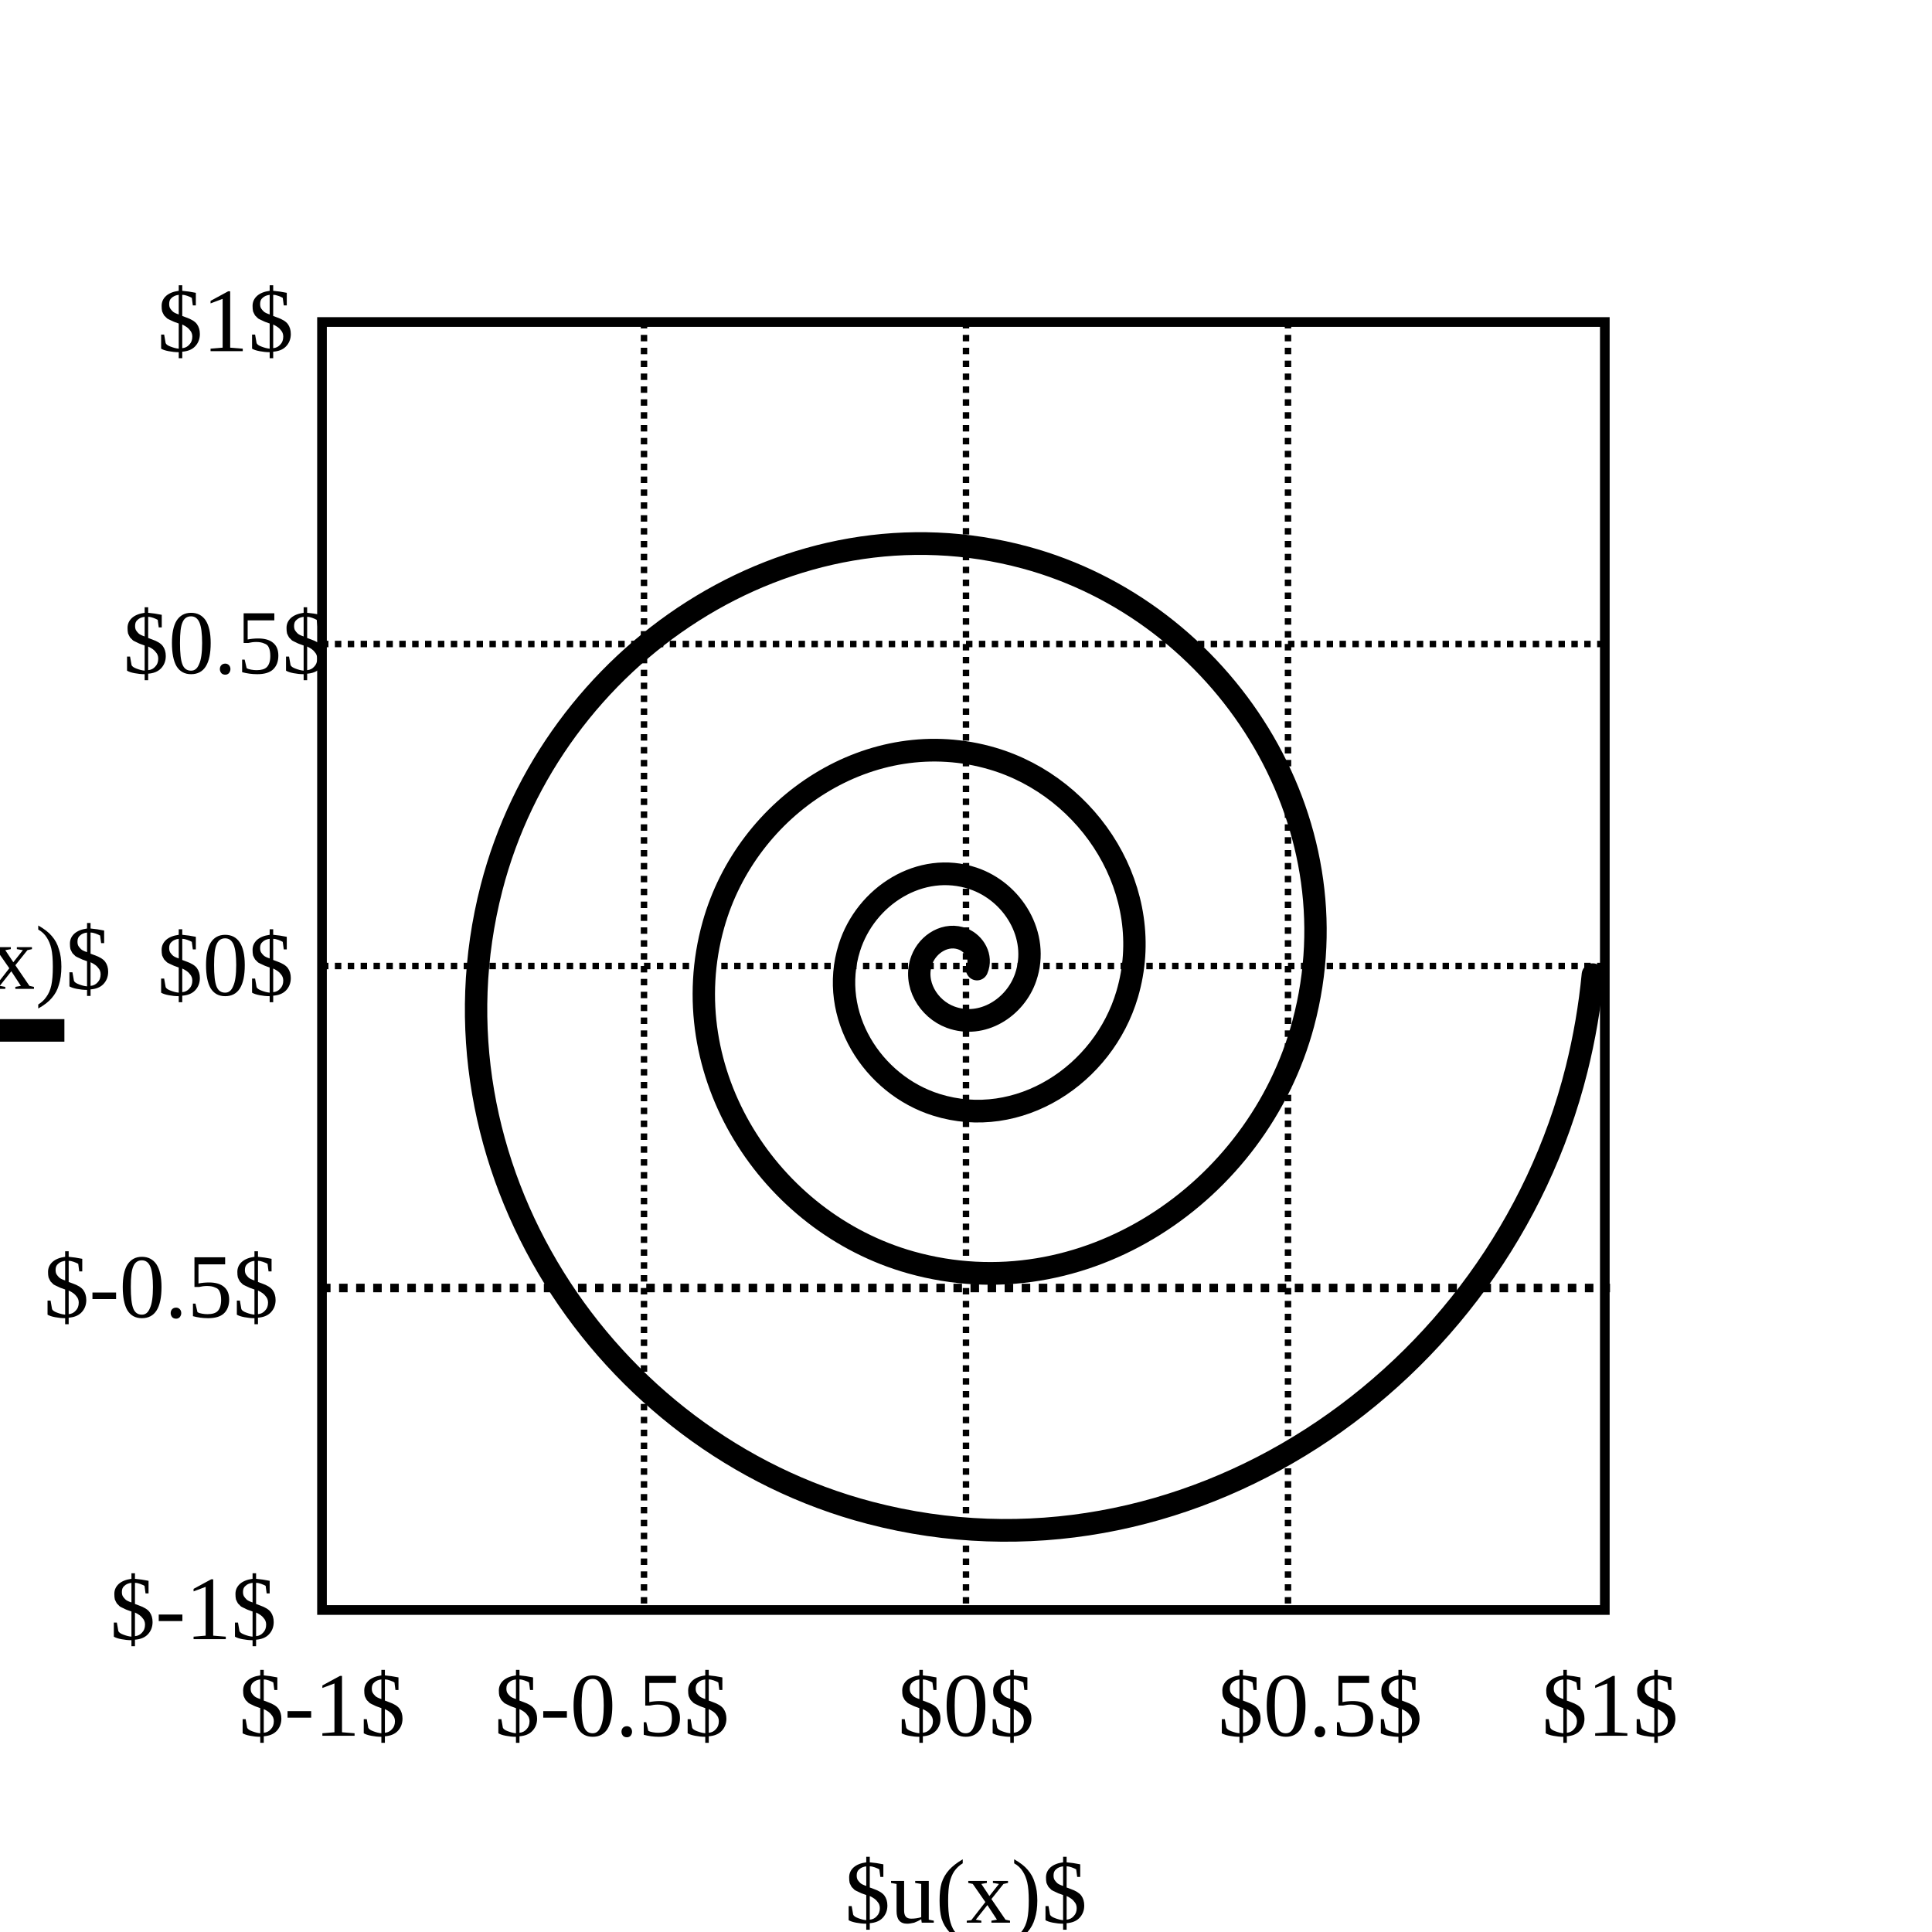
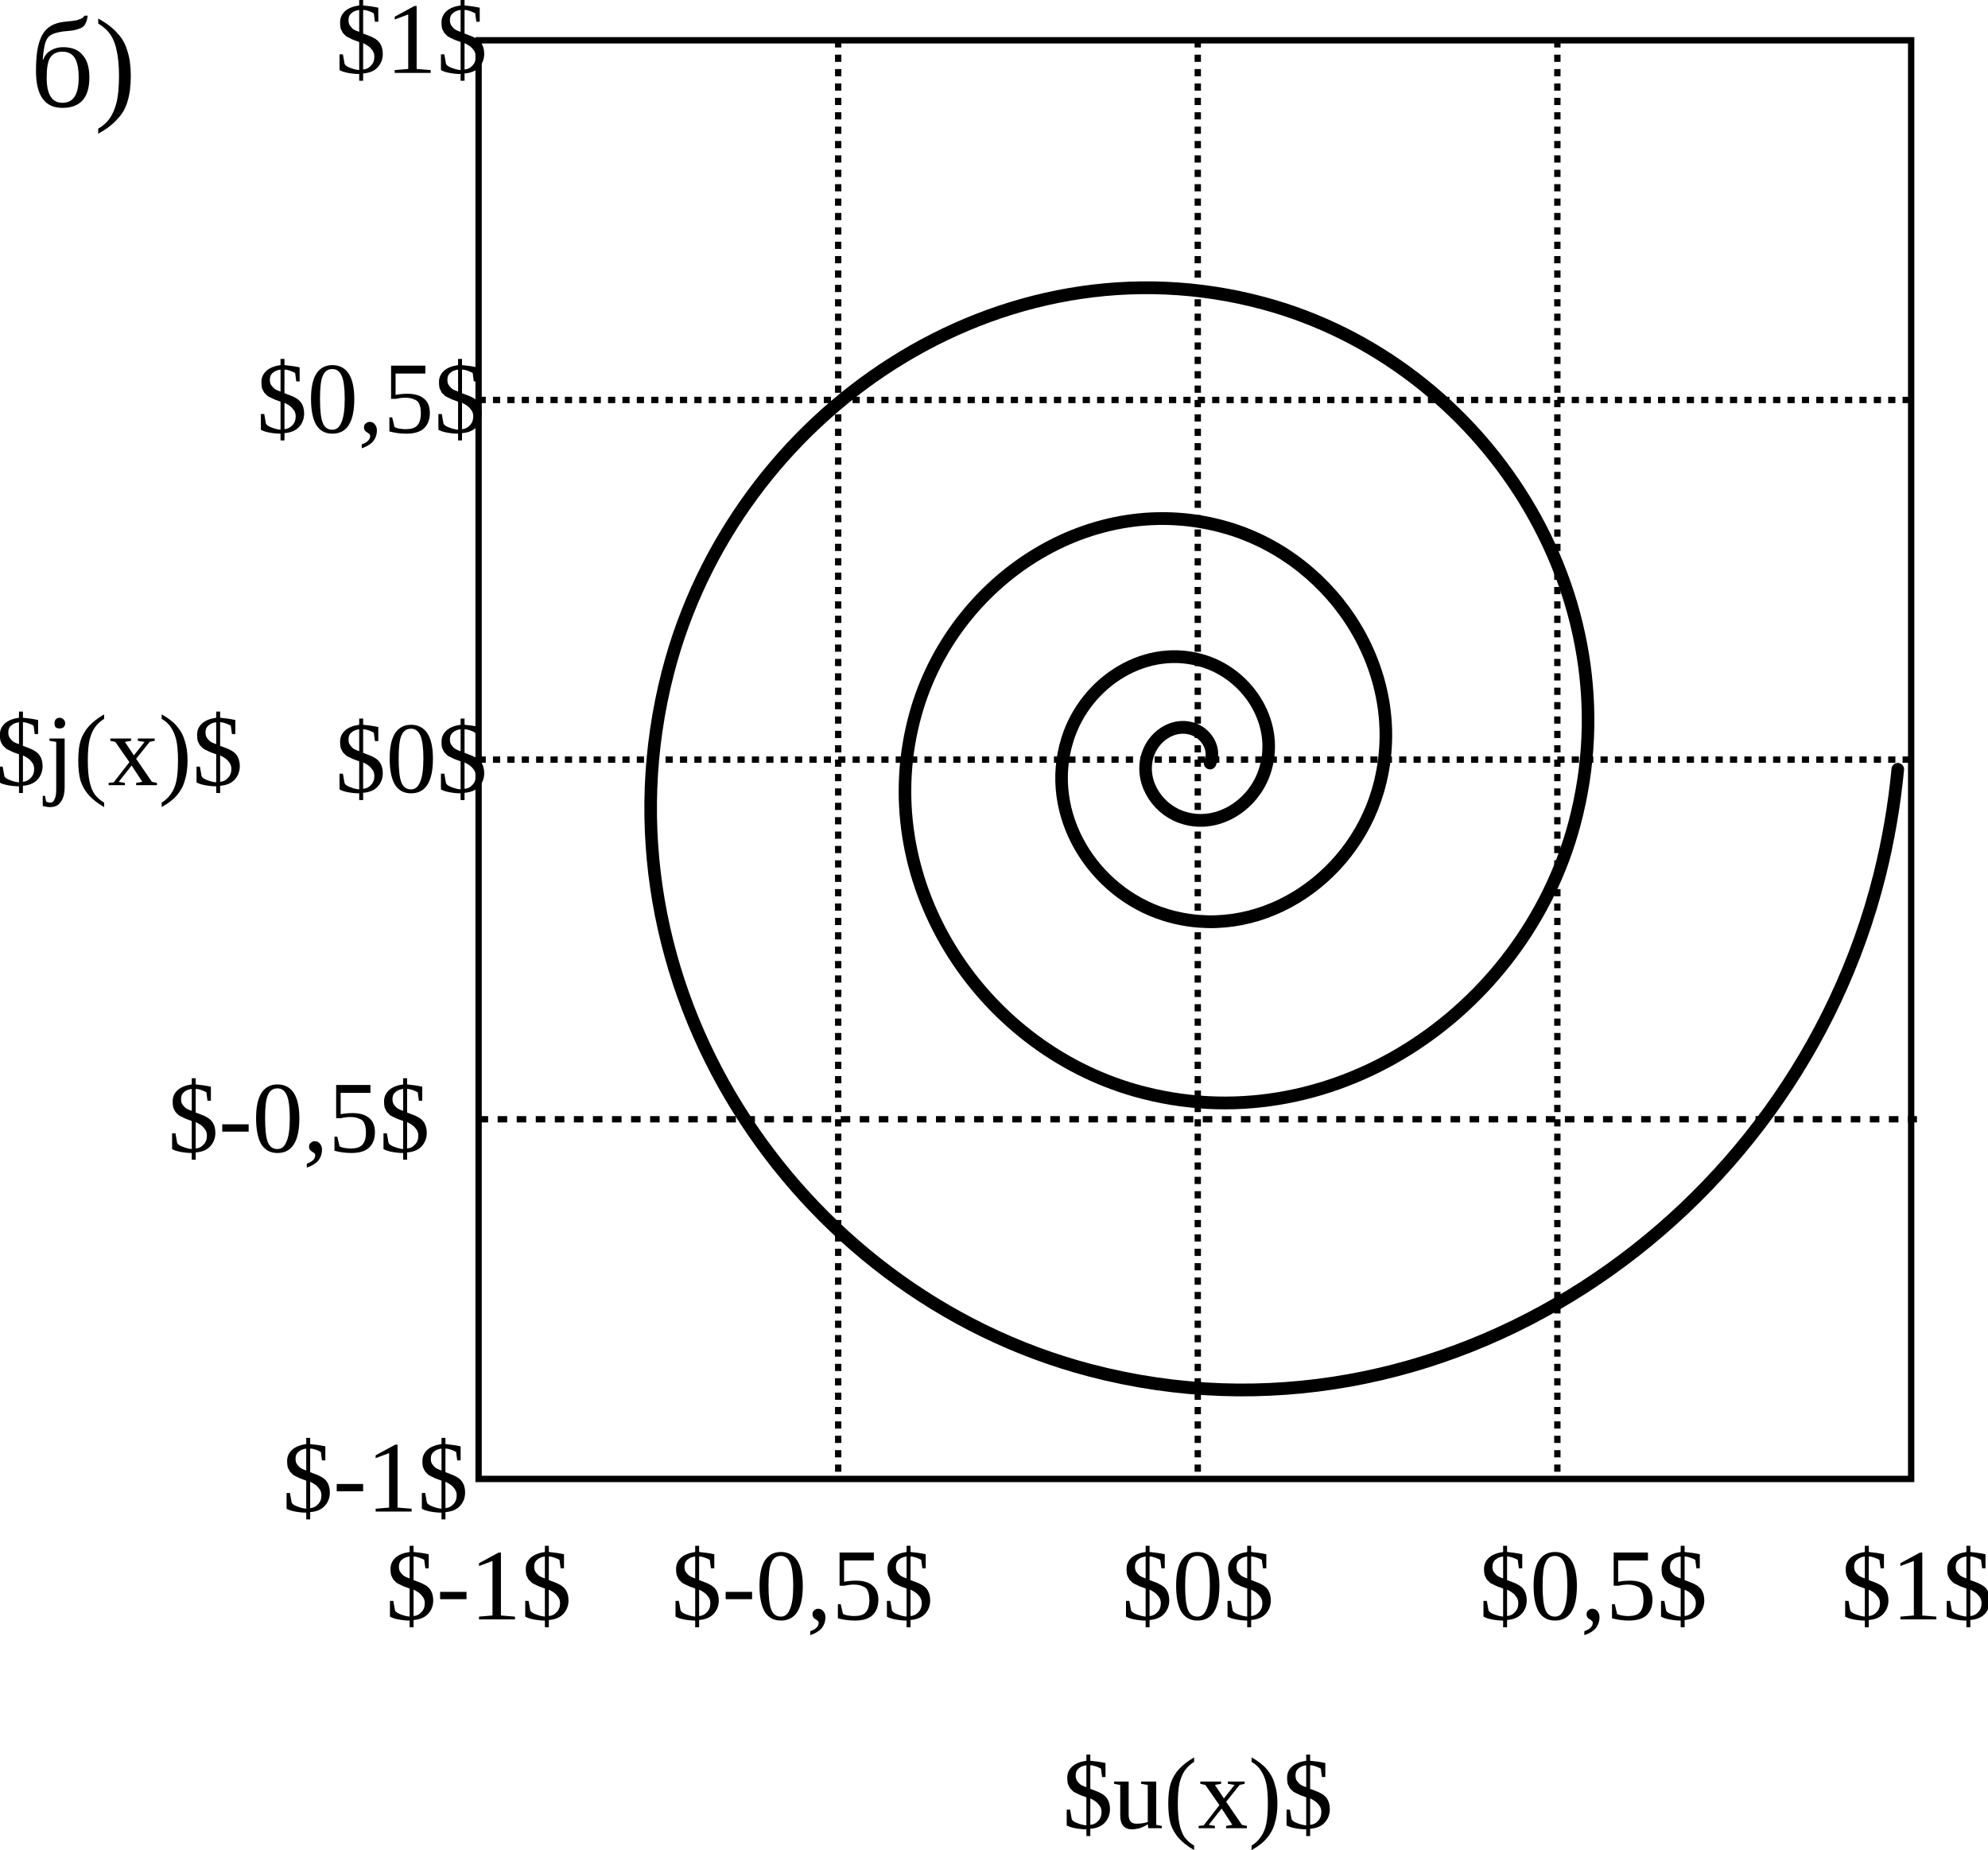
- <svg xmlns="http://www.w3.org/2000/svg" width="6cm" height="6cm" viewBox="0 0 60 60" version="1.1" id="svg1529">
+ <svg xmlns="http://www.w3.org/2000/svg" width="5.528cm" height="5.143cm" viewBox="0 0 55.277 51.435" version="1.1" id="svg1529">
  <defs id="defs1523" />
-   <g id="layer1" transform="translate(0,-237)">
-     <rect style="opacity:1;fill:none;fill-opacity:1;stroke:#000000;stroke-width:0.3;stroke-linecap:round;stroke-linejoin:miter;stroke-miterlimit:4;stroke-dasharray:none;stroke-dashoffset:0;stroke-opacity:1;paint-order:markers stroke fill" id="rect2076" width="39.839" height="40" x="10" y="247" />
-     <path style="fill:none;stroke:#000000;stroke-width:0.2;stroke-linecap:butt;stroke-linejoin:miter;stroke-opacity:1;stroke-miterlimit:4;stroke-dasharray:0.2,0.2;stroke-dashoffset:0" d="m 20,247 v 40" id="path2078" />
-     <path style="fill:none;stroke:#000000;stroke-width:0.2;stroke-linecap:butt;stroke-linejoin:miter;stroke-opacity:1;stroke-miterlimit:4;stroke-dasharray:0.2,0.2;stroke-dashoffset:0" d="m 30,247 v 40" id="path2080" />
-     <path style="fill:none;stroke:#000000;stroke-width:0.2;stroke-linecap:butt;stroke-linejoin:miter;stroke-opacity:1;stroke-miterlimit:4;stroke-dasharray:0.2,0.2;stroke-dashoffset:0" d="m 40,247 v 40" id="path2082" />
-     <path style="fill:none;stroke:#000000;stroke-width:0.2;stroke-linecap:butt;stroke-linejoin:miter;stroke-opacity:1;stroke-miterlimit:4;stroke-dasharray:0.2,0.2;stroke-dashoffset:0" d="M 10,257 H 50" id="path2084" />
-     <path style="fill:none;stroke:#000000;stroke-width:0.2;stroke-linecap:butt;stroke-linejoin:miter;stroke-opacity:1;stroke-miterlimit:4;stroke-dasharray:0.2,0.2;stroke-dashoffset:0" d="M 10,267 H 50" id="path2086" />
-     <path style="fill:none;stroke:#000000;stroke-width:0.265;stroke-linecap:butt;stroke-linejoin:miter;stroke-opacity:1;stroke-miterlimit:4;stroke-dasharray:0.265,0.265;stroke-dashoffset:0" d="M 10,277 H 50" id="path2088" />
-     <path style="fill:none;fill-rule:evenodd;stroke:#000000;stroke-width:0.705;stroke-linecap:round;stroke-linejoin:round;stroke-miterlimit:4;stroke-dasharray:none;paint-order:markers fill stroke" id="path2286" d="m 30.569,-267.094 c 0.163,0.37 -0.079,0.782 -0.432,0.926 -0.532,0.217 -1.111,-0.131 -1.306,-0.64 -0.282,-0.736 0.201,-1.526 0.907,-1.782 0.988,-0.358 2.037,0.291 2.365,1.243 0.447,1.293 -0.406,2.654 -1.655,3.067 -1.658,0.549 -3.39,-0.547 -3.901,-2.152 -0.665,-2.088 0.718,-4.255 2.742,-4.879 2.588,-0.797 5.261,0.921 6.012,3.436 0.946,3.166 -1.16,6.419 -4.24,7.315 -3.826,1.112 -7.742,-1.438 -8.8,-5.166 -1.297,-4.574 1.758,-9.242 6.221,-10.479 5.418,-1.502 10.93,2.123 12.366,7.415 1.727,6.362 -2.537,12.818 -8.758,14.475 -7.414,1.974 -14.919,-3.002 -16.818,-10.259 -2.244,-8.579 3.522,-17.246 11.927,-19.409 9.864,-2.538 19.811,4.101 22.261,13.773 0.245,0.965 0.416,1.949 0.513,2.94" transform="matrix(0.9856315,0,0,-1,0.2124538,0)" />
-     <text xml:space="preserve" style="font-style:normal;font-variant:normal;font-weight:normal;font-stretch:normal;font-size:3.528px;line-height:1.25;font-family:'Times New Roman';-inkscape-font-specification:'Times New Roman, Normal';font-variant-ligatures:normal;font-variant-caps:normal;font-variant-numeric:normal;font-feature-settings:normal;text-align:start;letter-spacing:0px;word-spacing:0px;writing-mode:lr-tb;text-anchor:start;fill:#000000;fill-opacity:1;stroke:none;stroke-width:0.265" x="30" y="289" id="text2290">
-       <tspan id="tspan2288" x="30" y="292.131" style="stroke-width:0.265" />
+   <g id="layer1" transform="translate(3.305225,-245.8797)">
+     <rect style="opacity:1;fill:none;fill-opacity:1;stroke:#000000;stroke-width:0.176;stroke-linecap:round;stroke-linejoin:miter;stroke-miterlimit:4;stroke-dasharray:none;stroke-dashoffset:0;stroke-opacity:1;paint-order:markers stroke fill" id="rect2076" width="39.839" height="40" x="10" y="247" />
+     <path style="fill:none;stroke:#000000;stroke-width:0.176;stroke-linecap:butt;stroke-linejoin:miter;stroke-miterlimit:4;stroke-dasharray:0.2, 0.2;stroke-dashoffset:0;stroke-opacity:1" d="m 20,247 0,40" id="path2078" />
+     <path style="fill:none;stroke:#000000;stroke-width:0.176;stroke-linecap:butt;stroke-linejoin:miter;stroke-miterlimit:4;stroke-dasharray:0.2, 0.2;stroke-dashoffset:0;stroke-opacity:1" d="m 30,247 0,40" id="path2080" />
+     <path style="fill:none;stroke:#000000;stroke-width:0.176;stroke-linecap:butt;stroke-linejoin:miter;stroke-miterlimit:4;stroke-dasharray:0.2, 0.2;stroke-dashoffset:0;stroke-opacity:1" d="m 40,247 0,40" id="path2082" />
+     <path style="fill:none;stroke:#000000;stroke-width:0.176;stroke-linecap:butt;stroke-linejoin:miter;stroke-miterlimit:4;stroke-dasharray:0.2, 0.2;stroke-dashoffset:0;stroke-opacity:1" d="m 10,257 40,0" id="path2084" />
+     <path style="fill:none;stroke:#000000;stroke-width:0.176;stroke-linecap:butt;stroke-linejoin:miter;stroke-miterlimit:4;stroke-dasharray:0.2, 0.2;stroke-dashoffset:0;stroke-opacity:1" d="m 10,267 40,0" id="path2086" />
+     <path style="fill:none;stroke:#000000;stroke-width:0.176;stroke-linecap:butt;stroke-linejoin:miter;stroke-miterlimit:4;stroke-dasharray:0.265, 0.265;stroke-dashoffset:0;stroke-opacity:1" d="m 10,277 40,0" id="path2088" />
+     <path style="fill:none;fill-rule:evenodd;stroke:#000000;stroke-width:0.355;stroke-linecap:round;stroke-linejoin:round;stroke-miterlimit:4;stroke-dasharray:none;paint-order:markers fill stroke" id="path2286" d="m 30.569,-267.094 c 0.163,0.37 -0.079,0.782 -0.432,0.926 -0.532,0.217 -1.111,-0.131 -1.306,-0.64 -0.282,-0.736 0.201,-1.526 0.907,-1.782 0.988,-0.358 2.037,0.291 2.365,1.243 0.447,1.293 -0.406,2.654 -1.655,3.067 -1.658,0.549 -3.39,-0.547 -3.901,-2.152 -0.665,-2.088 0.718,-4.255 2.742,-4.879 2.588,-0.797 5.261,0.921 6.012,3.436 0.946,3.166 -1.16,6.419 -4.24,7.315 -3.826,1.112 -7.742,-1.438 -8.8,-5.166 -1.297,-4.574 1.758,-9.242 6.221,-10.479 5.418,-1.502 10.93,2.123 12.366,7.415 1.727,6.362 -2.537,12.818 -8.758,14.475 -7.414,1.974 -14.919,-3.002 -16.818,-10.259 -2.244,-8.579 3.522,-17.246 11.927,-19.409 9.864,-2.538 19.811,4.101 22.261,13.773 0.245,0.965 0.416,1.949 0.513,2.94" transform="matrix(0.9856315,0,0,-1,0.2124538,0)" />
+     <text xml:space="preserve" style="font-style:normal;font-variant:normal;font-weight:normal;font-stretch:normal;font-size:3.528px;line-height:1.25;font-family:'Times New Roman';-inkscape-font-specification:'Times New Roman, Normal';text-align:start;letter-spacing:0px;word-spacing:0px;writing-mode:lr-tb;text-anchor:start;fill:#000000;fill-opacity:1;stroke:none;stroke-width:0.265" x="30" y="289" id="text2290">
+       <tspan id="tspan2288" x="30" y="289" style="stroke-width:0.265" />
    </text>
-     <text xml:space="preserve" style="font-style:normal;font-variant:normal;font-weight:normal;font-stretch:normal;font-size:3.528px;line-height:1.25;font-family:'Times New Roman';-inkscape-font-specification:'Times New Roman, Normal';font-variant-ligatures:normal;font-variant-caps:normal;font-variant-numeric:normal;font-feature-settings:normal;text-align:start;letter-spacing:0px;word-spacing:0px;writing-mode:lr-tb;text-anchor:start;fill:#000000;fill-opacity:1;stroke:none;stroke-width:0.265" x="30" y="289" id="text2294">
-       <tspan id="tspan2292" x="30" y="292.131" style="stroke-width:0.265" />
+     <text xml:space="preserve" style="font-style:normal;font-variant:normal;font-weight:normal;font-stretch:normal;font-size:3.528px;line-height:1.25;font-family:'Times New Roman';-inkscape-font-specification:'Times New Roman, Normal';text-align:start;letter-spacing:0px;word-spacing:0px;writing-mode:lr-tb;text-anchor:start;fill:#000000;fill-opacity:1;stroke:none;stroke-width:0.265" x="30" y="289" id="text2294">
+       <tspan id="tspan2292" x="30" y="289" style="stroke-width:0.265" />
    </text>
    <g id="layer3" style="display:inline">
-       <text xml:space="preserve" style="font-style:normal;font-variant:normal;font-weight:normal;font-stretch:normal;font-size:2.822px;line-height:1.25;font-family:'Times New Roman';-inkscape-font-specification:'Times New Roman, Normal';font-variant-ligatures:normal;font-variant-caps:normal;font-variant-numeric:normal;font-feature-settings:normal;text-align:start;letter-spacing:0px;word-spacing:0px;writing-mode:lr-tb;text-anchor:start;fill:#000000;fill-opacity:1;stroke:none;stroke-width:0.265" x="4.88" y="267.905" id="text2298-6-3">
-         <tspan id="tspan2296-0-4" x="4.88" y="267.905" style="stroke-width:0.265">$0$</tspan>
+       <text xml:space="preserve" style="font-style:normal;font-variant:normal;font-weight:normal;font-stretch:normal;font-size:2.822px;line-height:1.25;font-family:'Times New Roman';-inkscape-font-specification:'Times New Roman, Normal';text-align:start;letter-spacing:0px;word-spacing:0px;writing-mode:lr-tb;text-anchor:start;fill:#000000;fill-opacity:1;stroke:none;stroke-width:0.265" x="6.009" y="267.905" id="text2298-6-3">
+         <tspan id="tspan2296-0-4" x="6.009" y="267.905" style="stroke-width:0.265">$0$</tspan>
      </text>
-       <text xml:space="preserve" style="font-style:normal;font-variant:normal;font-weight:normal;font-stretch:normal;font-size:2.822px;line-height:1.25;font-family:'Times New Roman';-inkscape-font-specification:'Times New Roman, Normal';font-variant-ligatures:normal;font-variant-caps:normal;font-variant-numeric:normal;font-feature-settings:normal;text-align:start;letter-spacing:0px;word-spacing:0px;writing-mode:lr-tb;text-anchor:start;fill:#000000;fill-opacity:1;stroke:none;stroke-width:0.265" x="1.35" y="277.905" id="text2310-9-6">
-         <tspan id="tspan2308-3-0" x="1.35" y="277.905" style="stroke-width:0.265">$-0.5$</tspan>
+       <text xml:space="preserve" style="font-style:normal;font-variant:normal;font-weight:normal;font-stretch:normal;font-size:2.822px;line-height:1.25;font-family:'Times New Roman';-inkscape-font-specification:'Times New Roman, Normal';text-align:start;letter-spacing:0px;word-spacing:0px;writing-mode:lr-tb;text-anchor:start;fill:#000000;fill-opacity:1;stroke:none;stroke-width:0.265" x="1.35" y="277.905" id="text2310-9-6">
+         <tspan id="tspan2308-3-0" x="1.35" y="277.905" style="stroke-width:0.265">$-0,5$</tspan>
      </text>
-       <text xml:space="preserve" style="font-style:normal;font-variant:normal;font-weight:normal;font-stretch:normal;font-size:2.822px;line-height:1.25;font-family:'Times New Roman';-inkscape-font-specification:'Times New Roman, Normal';font-variant-ligatures:normal;font-variant-caps:normal;font-variant-numeric:normal;font-feature-settings:normal;text-align:start;letter-spacing:0px;word-spacing:0px;writing-mode:lr-tb;text-anchor:start;fill:#000000;fill-opacity:1;stroke:none;stroke-width:0.265" x="3.409" y="287.905" id="text2314-1-7">
-         <tspan id="tspan2312-9-7" x="3.409" y="287.905" style="stroke-width:0.265">$-1$</tspan>
+       <text xml:space="preserve" style="font-style:normal;font-variant:normal;font-weight:normal;font-stretch:normal;font-size:2.822px;line-height:1.25;font-family:'Times New Roman';-inkscape-font-specification:'Times New Roman, Normal';text-align:start;letter-spacing:0px;word-spacing:0px;writing-mode:lr-tb;text-anchor:start;fill:#000000;fill-opacity:1;stroke:none;stroke-width:0.265" x="4.537" y="287.905" id="text2314-1-7">
+         <tspan id="tspan2312-9-7" x="4.537" y="287.905" style="stroke-width:0.265">$-1$</tspan>
      </text>
-       <text xml:space="preserve" style="font-style:normal;font-variant:normal;font-weight:normal;font-stretch:normal;font-size:2.822px;line-height:1.25;font-family:'Times New Roman';-inkscape-font-specification:'Times New Roman, Normal';font-variant-ligatures:normal;font-variant-caps:normal;font-variant-numeric:normal;font-feature-settings:normal;text-align:start;letter-spacing:0px;word-spacing:0px;writing-mode:lr-tb;text-anchor:start;fill:#000000;fill-opacity:1;stroke:none;stroke-width:0.265" x="27.88" y="290.905" id="text2298-9">
+       <text xml:space="preserve" style="font-style:normal;font-variant:normal;font-weight:normal;font-stretch:normal;font-size:2.822px;line-height:1.25;font-family:'Times New Roman';-inkscape-font-specification:'Times New Roman, Normal';text-align:start;letter-spacing:0px;word-spacing:0px;writing-mode:lr-tb;text-anchor:start;fill:#000000;fill-opacity:1;stroke:none;stroke-width:0.265" x="27.88" y="290.905" id="text2298-9">
        <tspan id="tspan2296-9" x="27.88" y="290.905" style="stroke-width:0.265">$0$</tspan>
      </text>
-       <text xml:space="preserve" style="font-style:normal;font-variant:normal;font-weight:normal;font-stretch:normal;font-size:2.822px;line-height:1.25;font-family:'Times New Roman';-inkscape-font-specification:'Times New Roman, Normal';font-variant-ligatures:normal;font-variant-caps:normal;font-variant-numeric:normal;font-feature-settings:normal;text-align:start;letter-spacing:0px;word-spacing:0px;writing-mode:lr-tb;text-anchor:start;fill:#000000;fill-opacity:1;stroke:none;stroke-width:0.265" x="37.822" y="290.905" id="text2302-2">
-         <tspan id="tspan2300-3" x="37.822" y="290.905" style="stroke-width:0.265">$0.5$</tspan>
+       <text xml:space="preserve" style="font-style:normal;font-variant:normal;font-weight:normal;font-stretch:normal;font-size:2.822px;line-height:1.25;font-family:'Times New Roman';-inkscape-font-specification:'Times New Roman, Normal';text-align:start;letter-spacing:0px;word-spacing:0px;writing-mode:lr-tb;text-anchor:start;fill:#000000;fill-opacity:1;stroke:none;stroke-width:0.265" x="37.822" y="290.905" id="text2302-2">
+         <tspan id="tspan2300-3" x="37.822" y="290.905" style="stroke-width:0.265">$0,5$</tspan>
      </text>
-       <text xml:space="preserve" style="font-style:normal;font-variant:normal;font-weight:normal;font-stretch:normal;font-size:2.822px;line-height:1.25;font-family:'Times New Roman';-inkscape-font-specification:'Times New Roman, Normal';font-variant-ligatures:normal;font-variant-caps:normal;font-variant-numeric:normal;font-feature-settings:normal;text-align:start;letter-spacing:0px;word-spacing:0px;writing-mode:lr-tb;text-anchor:start;fill:#000000;fill-opacity:1;stroke:none;stroke-width:0.265" x="47.88" y="290.905" id="text2306-5">
+       <text xml:space="preserve" style="font-style:normal;font-variant:normal;font-weight:normal;font-stretch:normal;font-size:2.822px;line-height:1.25;font-family:'Times New Roman';-inkscape-font-specification:'Times New Roman, Normal';text-align:start;letter-spacing:0px;word-spacing:0px;writing-mode:lr-tb;text-anchor:start;fill:#000000;fill-opacity:1;stroke:none;stroke-width:0.265" x="47.88" y="290.905" id="text2306-5">
        <tspan id="tspan2304-2" x="47.88" y="290.905" style="stroke-width:0.265">$1$</tspan>
      </text>
-       <text xml:space="preserve" style="font-style:normal;font-variant:normal;font-weight:normal;font-stretch:normal;font-size:2.822px;line-height:1.25;font-family:'Times New Roman';-inkscape-font-specification:'Times New Roman, Normal';font-variant-ligatures:normal;font-variant-caps:normal;font-variant-numeric:normal;font-feature-settings:normal;text-align:start;letter-spacing:0px;word-spacing:0px;writing-mode:lr-tb;text-anchor:start;fill:#000000;fill-opacity:1;stroke:none;stroke-width:0.265" x="15.35" y="290.905" id="text2310-0">
-         <tspan id="tspan2308-6" x="15.35" y="290.905" style="stroke-width:0.265">$-0.5$</tspan>
+       <text xml:space="preserve" style="font-style:normal;font-variant:normal;font-weight:normal;font-stretch:normal;font-size:2.822px;line-height:1.25;font-family:'Times New Roman';-inkscape-font-specification:'Times New Roman, Normal';text-align:start;letter-spacing:0px;word-spacing:0px;writing-mode:lr-tb;text-anchor:start;fill:#000000;fill-opacity:1;stroke:none;stroke-width:0.265" x="15.35" y="290.905" id="text2310-0">
+         <tspan id="tspan2308-6" x="15.35" y="290.905" style="stroke-width:0.265">$-0,5$</tspan>
      </text>
-       <text xml:space="preserve" style="font-style:normal;font-variant:normal;font-weight:normal;font-stretch:normal;font-size:2.822px;line-height:1.25;font-family:'Times New Roman';-inkscape-font-specification:'Times New Roman, Normal';font-variant-ligatures:normal;font-variant-caps:normal;font-variant-numeric:normal;font-feature-settings:normal;text-align:start;letter-spacing:0px;word-spacing:0px;writing-mode:lr-tb;text-anchor:start;fill:#000000;fill-opacity:1;stroke:none;stroke-width:0.265" x="7.409" y="290.905" id="text2314-0">
+       <text xml:space="preserve" style="font-style:normal;font-variant:normal;font-weight:normal;font-stretch:normal;font-size:2.822px;line-height:1.25;font-family:'Times New Roman';-inkscape-font-specification:'Times New Roman, Normal';text-align:start;letter-spacing:0px;word-spacing:0px;writing-mode:lr-tb;text-anchor:start;fill:#000000;fill-opacity:1;stroke:none;stroke-width:0.265" x="7.409" y="290.905" id="text2314-0">
        <tspan id="tspan2312-2" x="7.409" y="290.905" style="stroke-width:0.265">$-1$</tspan>
      </text>
-       <text xml:space="preserve" style="font-style:normal;font-variant:normal;font-weight:normal;font-stretch:normal;font-size:2.822px;line-height:1.25;font-family:'Times New Roman';-inkscape-font-specification:'Times New Roman, Normal';font-variant-ligatures:normal;font-variant-caps:normal;font-variant-numeric:normal;font-feature-settings:normal;text-align:start;letter-spacing:0px;word-spacing:0px;writing-mode:lr-tb;text-anchor:start;display:inline;fill:#000000;fill-opacity:1;stroke:none;stroke-width:0.265" x="3.822" y="257.905" id="text2302-2-2">
-         <tspan id="tspan2300-3-4" x="3.822" y="257.905" style="stroke-width:0.265">$0.5$</tspan>
+       <text xml:space="preserve" style="font-style:normal;font-variant:normal;font-weight:normal;font-stretch:normal;font-size:2.822px;line-height:1.25;font-family:'Times New Roman';-inkscape-font-specification:'Times New Roman, Normal';text-align:start;letter-spacing:0px;word-spacing:0px;writing-mode:lr-tb;text-anchor:start;display:inline;fill:#000000;fill-opacity:1;stroke:none;stroke-width:0.265" x="3.822" y="257.905" id="text2302-2-2">
+         <tspan id="tspan2300-3-4" x="3.822" y="257.905" style="stroke-width:0.265">$0,5$</tspan>
      </text>
-       <text xml:space="preserve" style="font-style:normal;font-variant:normal;font-weight:normal;font-stretch:normal;font-size:2.822px;line-height:1.25;font-family:'Times New Roman';-inkscape-font-specification:'Times New Roman, Normal';font-variant-ligatures:normal;font-variant-caps:normal;font-variant-numeric:normal;font-feature-settings:normal;text-align:start;letter-spacing:0px;word-spacing:0px;writing-mode:lr-tb;text-anchor:start;display:inline;fill:#000000;fill-opacity:1;stroke:none;stroke-width:0.265" x="4.88" y="247.905" id="text2306-5-5">
-         <tspan id="tspan2304-2-9" x="4.88" y="247.905" style="stroke-width:0.265">$1$</tspan>
+       <text xml:space="preserve" style="font-style:normal;font-variant:normal;font-weight:normal;font-stretch:normal;font-size:2.822px;line-height:1.25;font-family:'Times New Roman';-inkscape-font-specification:'Times New Roman, Normal';text-align:start;letter-spacing:0px;word-spacing:0px;writing-mode:lr-tb;text-anchor:start;display:inline;fill:#000000;fill-opacity:1;stroke:none;stroke-width:0.265" x="6.009" y="247.905" id="text2306-5-5">
+         <tspan id="tspan2304-2-9" x="6.009" y="247.905" style="stroke-width:0.265">$1$</tspan>
      </text>
-       <text xml:space="preserve" style="font-style:normal;font-variant:normal;font-weight:normal;font-stretch:normal;font-size:2.822px;line-height:1.25;font-family:'Times New Roman';-inkscape-font-specification:'Times New Roman, Normal';font-variant-ligatures:normal;font-variant-caps:normal;font-variant-numeric:normal;font-feature-settings:normal;text-align:start;letter-spacing:0px;word-spacing:0px;writing-mode:lr-tb;text-anchor:start;fill:#000000;fill-opacity:1;stroke:none;stroke-width:0.265" x="26.232" y="296.711" id="text2514">
+       <text xml:space="preserve" style="font-style:normal;font-variant:normal;font-weight:normal;font-stretch:normal;font-size:2.822px;line-height:1.25;font-family:'Times New Roman';-inkscape-font-specification:'Times New Roman, Normal';text-align:start;letter-spacing:0px;word-spacing:0px;writing-mode:lr-tb;text-anchor:start;fill:#000000;fill-opacity:1;stroke:none;stroke-width:0.265" x="26.232" y="296.711" id="text2514">
        <tspan id="tspan2512" x="26.232" y="296.711" style="stroke-width:0.265">$u(x)$</tspan>
      </text>
-       <text xml:space="preserve" style="font-style:normal;font-variant:normal;font-weight:normal;font-stretch:normal;font-size:2.822px;line-height:1.25;font-family:'Times New Roman';-inkscape-font-specification:'Times New Roman, Normal';font-variant-ligatures:normal;font-variant-caps:normal;font-variant-numeric:normal;font-feature-settings:normal;text-align:start;letter-spacing:0px;word-spacing:0px;writing-mode:lr-tb;text-anchor:start;fill:#000000;fill-opacity:1;stroke:none;stroke-width:0.265" x="-3.454" y="267.708" id="text2518">
+       <text xml:space="preserve" style="font-style:normal;font-variant:normal;font-weight:normal;font-stretch:normal;font-size:2.822px;line-height:1.25;font-family:'Times New Roman';-inkscape-font-specification:'Times New Roman, Normal';text-align:start;letter-spacing:0px;word-spacing:0px;writing-mode:lr-tb;text-anchor:start;fill:#000000;fill-opacity:1;stroke:none;stroke-width:0.265" x="-3.454" y="267.708" id="text2518">
        <tspan id="tspan2516" x="-3.454" y="267.708" style="stroke-width:0.265">$j(x)$</tspan>
      </text>
-       <path style="fill:none;stroke:#000000;stroke-width:0.7;stroke-linecap:butt;stroke-linejoin:miter;stroke-miterlimit:4;stroke-dasharray:none;stroke-opacity:1" d="M -4,269 H 2" id="path2520" />
    </g>
+     <text xml:space="preserve" style="color:#000000;font-style:normal;font-variant:normal;font-weight:normal;font-stretch:normal;font-size:3.528px;line-height:125%;font-family:'Times New Roman';-inkscape-font-specification:'Times New Roman, ';text-indent:0;text-align:start;text-decoration:none;text-decoration-line:none;text-decoration-style:solid;text-decoration-color:#000000;letter-spacing:0px;word-spacing:0px;text-transform:none;direction:ltr;block-progression:tb;writing-mode:lr-tb;baseline-shift:baseline;text-anchor:start;white-space:normal;clip-rule:nonzero;display:inline;overflow:visible;visibility:visible;opacity:1;isolation:auto;mix-blend-mode:normal;color-interpolation:sRGB;color-interpolation-filters:linearRGB;solid-color:#000000;solid-opacity:1;fill:#000000;fill-opacity:1;fill-rule:nonzero;stroke:none;stroke-width:0.5;stroke-linecap:butt;stroke-linejoin:miter;stroke-miterlimit:4;stroke-dasharray:none;stroke-dashoffset:0;stroke-opacity:1;color-rendering:auto;image-rendering:auto;shape-rendering:auto;text-rendering:auto;enable-background:accumulate" x="-2.481" y="248.848" id="text4172">
+       <tspan id="tspan4174" x="-2.481" y="248.848">б)</tspan>
+     </text>
  </g>
</svg>
